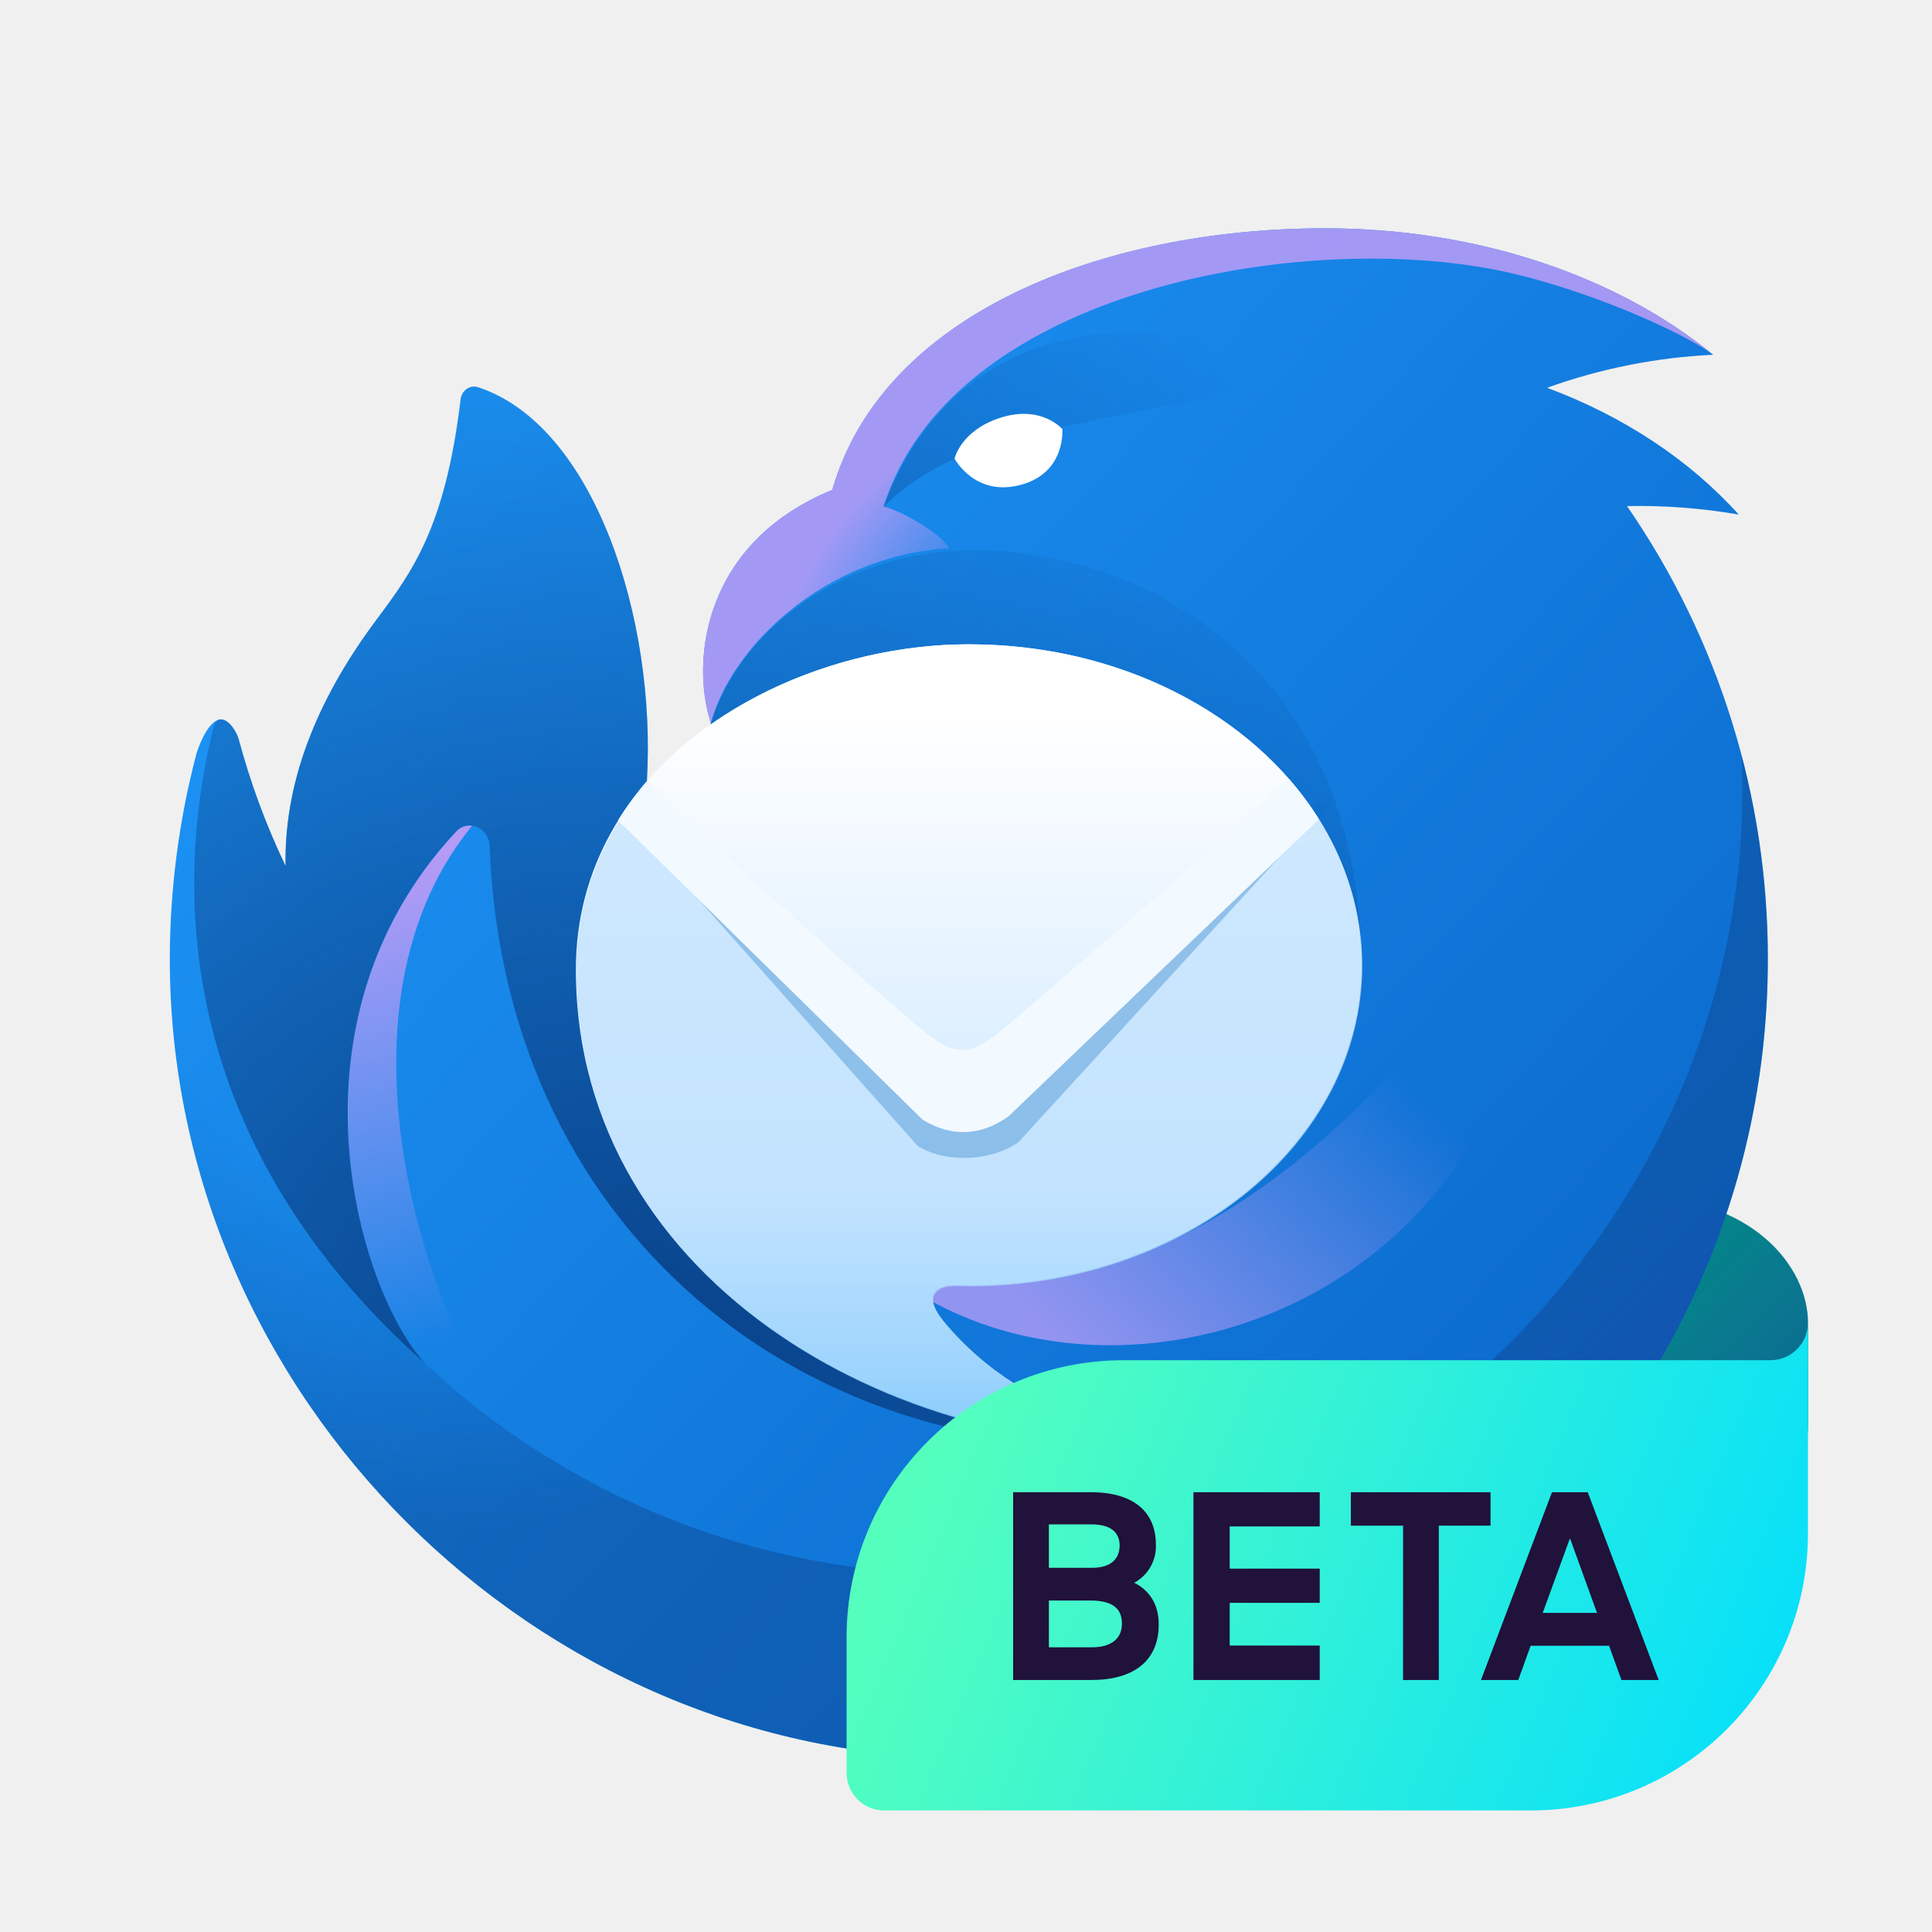
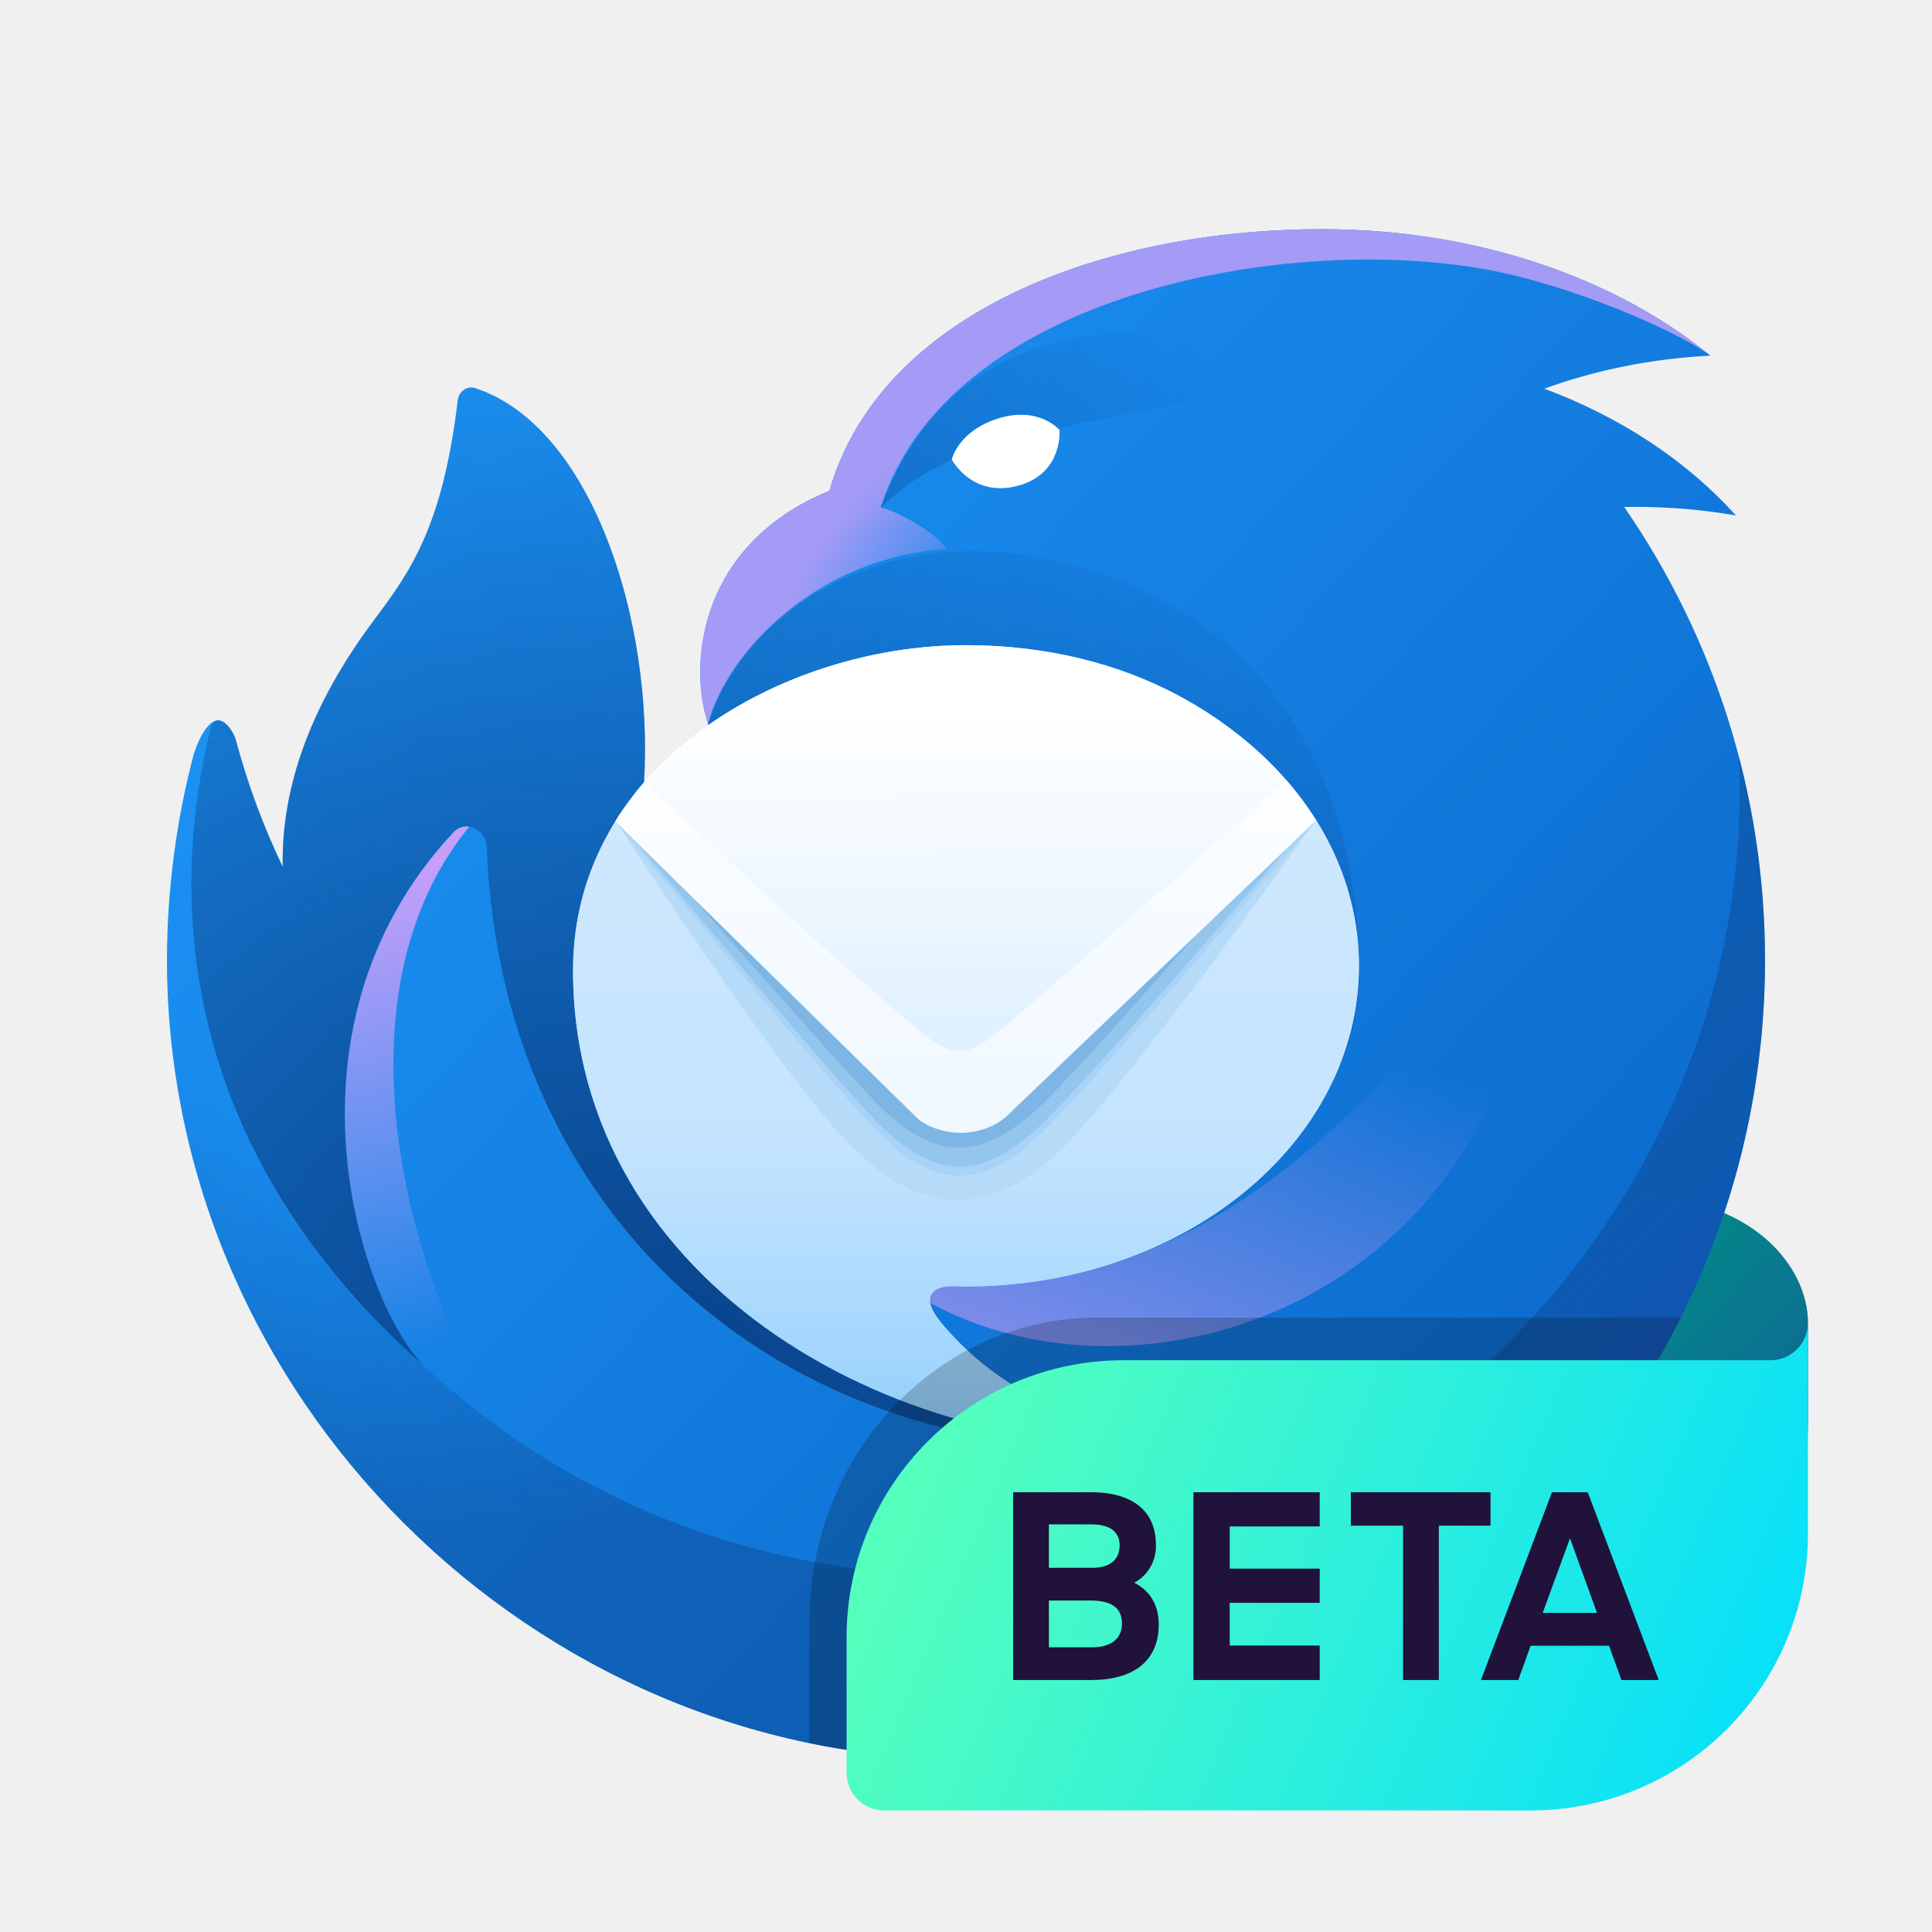
<svg xmlns="http://www.w3.org/2000/svg" width="1024" height="1024" viewBox="0 0 1024 1024" fill="none">
  <path d="M866.299 633.952H493.447C482.468 633.952 473.562 642.857 473.562 653.836V713.488C473.562 801.355 544.781 872.573 632.648 872.573H838.958C904.843 872.573 958.263 819.153 958.263 753.269V701.06C958.263 671.234 928.436 633.952 866.299 633.952Z" fill="#008787" />
-   <path d="M441.016 259.736H441.089C467.757 166.507 583.963 121 702.384 121C784.216 121 857.674 146.905 908.033 188.033C877.98 189.45 848.306 195.347 819.995 205.529C860.687 220.654 895.643 243.922 921.549 272.707C902.004 269.343 882.184 267.844 862.356 268.23C911.09 338.825 937.126 422.607 936.988 508.388C936.988 742.278 747.384 931.883 513.494 931.883C283.21 931.883 90 739.072 90 508.388C90 471.956 94.84 434.337 104.241 399.054C106.71 391.649 110.146 384.546 114.708 381.945C120.419 378.69 125.622 388.394 126.457 391.552C132.649 414.747 140.981 437.318 151.346 458.972C150.439 410.621 171.093 366.578 199.503 328.488C218.452 303.09 236.021 279.556 244.128 211.639C244.672 207.078 248.992 203.799 253.36 205.227C315.02 225.409 347.98 328.088 342.862 413.949C376.923 418.825 376.766 383.24 376.766 383.24C365.876 349.771 373.136 287.566 440.895 259.736H441.016Z" fill="url(#paint0_linear_2580_29328)" />
-   <path opacity="0.9" d="M923.133 400.544C933.43 633.466 741.951 834.288 508.46 834.288C289.877 834.288 110.763 665.337 94.561 450.904C91.671 470.984 90.151 491.238 90.012 511.524C91.669 740.962 284.407 931.885 513.506 931.885C747.395 931.885 937 742.28 937 508.39C937 471.123 932.172 434.981 923.133 400.544Z" fill="url(#paint1_radial_2580_29328)" />
-   <path d="M503.173 290.603C498.611 282.532 477.546 270.59 468.338 268.509C503.185 156.888 680.714 122.621 789.37 142.368C834.587 150.596 890.9 175.231 908.034 188.033C857.674 146.905 784.204 121 702.385 121C583.964 121 467.757 166.507 441.089 259.736H440.895C373.136 287.566 365.876 349.796 376.766 383.252C387.22 343.334 436.963 294.281 503.173 290.603Z" fill="url(#paint2_radial_2580_29328)" />
-   <path d="M626.239 213.514C531.11 232.232 500.026 238.355 468.191 268.617C503.946 173.96 595.215 154.769 703.969 197.917C678.086 203.252 652.175 208.455 626.239 213.526V213.514Z" fill="url(#paint3_linear_2580_29328)" />
-   <path d="M112.99 386.097C86.999 492.503 107.085 617.567 225.155 722.521C190.005 684.079 147.087 542.148 241.792 440.752C248.169 433.915 259.144 438.937 259.494 448.278C267.299 659.009 437.338 787.715 633.379 763.648C572.638 760.236 371.757 689.875 521.19 662.046C599.294 647.49 721.756 624.681 721.756 514.791C721.756 336.657 584.024 284.579 500.499 292.323C443.339 297.622 392.46 333.898 376.802 383.229C382.816 402.673 358.846 416.286 342.862 413.999C347.993 328.15 315.033 225.411 253.36 205.228C249.004 203.8 244.672 207.079 244.128 211.641C236.021 279.557 218.452 303.092 199.516 328.489C171.093 366.592 150.439 410.623 151.346 458.974C140.982 437.319 132.649 414.749 126.457 391.554C125.767 388.94 121.98 381.644 117.406 381.305C114.926 381.124 113.607 383.543 112.99 386.097Z" fill="url(#paint4_radial_2580_29328)" />
-   <path d="M468.71 672.824C583.707 766.199 814.971 696.189 814.971 469.16C721.608 610.679 602.691 708.301 468.722 672.824H468.71Z" fill="url(#paint5_linear_2580_29328)" />
-   <path d="M241.789 440.749C242.835 439.579 244.152 438.685 245.625 438.145C247.098 437.604 248.681 437.435 250.235 437.651C165.463 541.045 233.84 722.627 280.763 767.239C283.388 774.668 236.247 736.034 229.75 726.995C194.055 696.709 142.897 546.635 241.789 440.749Z" fill="url(#paint6_linear_2580_29328)" />
-   <path d="M513.494 681.38C628.515 681.38 721.768 605.296 721.768 511.438C721.768 417.579 628.515 341.496 513.494 341.496C415.364 341.496 305.171 405.334 305.22 513.918C305.268 681.707 482.531 778.24 633.633 763.623C622.284 762.304 551.475 758.541 503.621 704.406C499.301 699.53 491.811 691.012 495.211 685.482C498.599 679.952 507.94 681.368 513.482 681.368L513.494 681.38Z" fill="url(#paint7_linear_2580_29328)" />
-   <path opacity="0.7" d="M722.046 511.872C722.046 605.73 628.793 681.814 513.772 681.814C508.218 681.814 498.889 680.386 495.489 685.928C492.089 691.446 499.579 699.964 503.898 704.84C548.861 755.708 614.091 762.109 631.213 763.791L633.911 764.057C482.808 778.673 305.546 682.141 305.497 514.352C305.34 486.416 313.115 459.008 327.918 435.316L490.153 582.668C501.696 593.147 521.141 593.147 532.684 582.668L697.992 432.521C713.359 456.212 722.046 483.219 722.046 511.872Z" fill="url(#paint8_linear_2580_29328)" />
-   <path d="M687.996 443.52L539.721 605.45C525.098 615.53 501.859 616.661 486.496 607.52L350.495 454.52C355.108 447.332 328.282 428.924 333.992 422.52L364.973 448.034C407.428 486.618 441.752 517.789 490.131 557.83C511.964 575.9 518.749 575.548 540.17 557.83C595.515 512.008 646.871 470.551 699.491 424.976C705.355 431.468 698.764 419.122 703.496 426.433L687.996 443.52Z" fill="#0768BA" fill-opacity="0.3" />
-   <path d="M698.578 433.429C698.384 433.126 698.189 432.823 697.992 432.52L532.684 582.667C521.141 593.146 501.697 593.146 490.154 582.667L327.919 435.315C327.844 435.147 327.77 434.978 327.696 434.807C364.933 375.022 442.381 341.496 513.494 341.496C594.054 341.496 663.935 378.818 698.578 433.429Z" fill="url(#paint9_linear_2580_29328)" />
-   <path d="M699.081 434.217L534.475 591.733C519.87 602.114 504.322 602.864 488.979 593.451L327.531 434.797C332.138 427.395 337.316 420.363 343.019 413.768L359.959 429.619C402.356 469.355 436.635 501.456 484.95 542.692C506.754 561.301 513.53 560.938 534.922 542.692C590.194 495.502 630.62 459.808 683.169 412.873C689.026 419.559 694.343 426.7 699.069 434.229L699.081 434.217Z" fill="#F2F9FF" />
-   <path d="M542.715 256.48C565.003 249.462 563.042 227.404 563.042 227.404C563.042 227.404 551.898 214.276 529.816 221.548C509.15 228.36 505.943 243.086 505.943 243.086C505.943 243.086 517.232 264.502 542.715 256.48Z" fill="white" />
-   <path opacity="0.9" d="M866.299 633.952H493.447C482.468 633.952 473.562 642.857 473.562 653.836V713.488C473.562 801.355 544.781 872.573 632.648 872.573H838.958C904.843 872.573 958.263 819.153 958.263 753.269V701.06C958.263 671.234 928.436 633.952 866.299 633.952Z" fill="url(#paint10_linear_2580_29328)" />
-   <path d="M938.379 720.943H595.603C514.48 720.943 448.708 786.716 448.708 867.838V939.681C448.708 950.672 457.613 959.565 468.592 959.565H811.368C892.491 959.565 958.263 893.805 958.263 812.67V701.059C958.263 712.05 949.357 720.943 938.379 720.943Z" fill="url(#paint11_linear_2580_29328)" />
+   <path d="M439.511 260.213L439.593 260.213C466.262 166.983 582.472 121.468 700.898 121.468C782.718 121.468 856.188 147.383 906.542 188.507C875.348 190.053 845.672 196.156 818.508 206.007C859.197 221.123 894.151 244.395 920.062 273.185C902.874 270.214 885.044 268.651 866.765 268.651C864.793 268.651 862.827 268.67 860.866 268.706C907.937 336.952 935.5 419.691 935.5 508.867C935.5 742.76 745.893 932.367 512 932.367C281.713 932.367 88.5 739.55 88.5 508.867C88.5 472.434 93.349 434.805 102.747 399.537C105.205 392.129 108.644 385.024 113.21 382.426C118.924 379.173 124.118 388.871 124.96 392.029C131.166 415.331 139.528 437.867 149.842 459.454C148.942 411.096 169.594 367.062 198.014 328.962C216.957 303.568 234.517 280.026 242.627 212.111C243.172 207.552 247.495 204.27 251.858 205.699C313.526 225.888 346.493 328.566 341.359 414.427C375.427 419.297 375.27 383.713 375.27 383.713C364.38 350.249 371.64 288.043 439.4 260.213L439.511 260.213Z" fill="url(#paint0_linear_3127_322)" />
+   <path opacity="0.9" d="M921.645 401.019C931.944 633.948 740.461 834.763 506.96 834.763C288.379 834.763 109.258 665.817 93.057 451.383C90.202 471.193 88.657 491.427 88.512 511.993C90.171 741.459 282.915 932.367 512.001 932.367C745.893 932.367 935.5 742.76 935.5 508.867C935.5 471.597 930.686 435.452 921.645 401.019Z" fill="url(#paint1_radial_3127_322)" />
+   <path d="M501.682 291.08C497.118 283.004 476.049 271.065 466.844 268.982C501.682 157.363 679.221 123.094 787.88 142.843C833.092 151.06 889.414 175.712 906.542 188.507C856.189 147.383 782.718 121.468 700.898 121.468C582.473 121.468 466.262 166.983 439.593 260.213L439.511 260.213L439.4 260.213C371.64 288.043 364.388 350.268 375.278 383.732C385.726 343.815 435.474 294.763 501.682 291.08Z" fill="url(#paint2_radial_3127_322)" />
+   <path d="M624.749 213.995C529.619 232.713 498.531 238.83 466.69 269.096C502.449 174.43 593.726 155.25 702.483 198.396C672.549 204.59 646.911 209.634 624.749 213.995Z" fill="url(#paint3_linear_3127_322)" />
+   <path d="M111.488 386.573C85.5 492.975 105.582 618.042 223.652 722.997C188.501 684.564 145.591 542.628 240.293 441.223C246.672 434.392 257.647 439.419 257.993 448.76C265.795 659.489 435.847 788.196 631.883 764.127C571.14 760.715 370.258 690.36 519.689 662.522C597.799 647.971 720.268 625.156 720.268 515.279C720.268 337.132 582.525 285.049 499.007 292.798C441.842 298.102 390.966 334.372 375.302 383.699C381.313 403.149 357.351 416.767 341.359 414.481C346.492 328.62 313.525 225.888 251.858 205.698C247.494 204.27 243.171 207.552 242.627 212.11C234.516 280.026 216.956 303.567 198.013 328.962C169.594 367.062 148.941 411.096 149.841 459.454C139.527 437.867 131.165 415.331 124.959 392.029C124.262 389.414 120.48 382.126 115.902 381.782C113.424 381.596 112.112 384.017 111.488 386.573Z" fill="url(#paint4_radial_3127_322)" />
+   <path d="M467.218 673.306C582.211 766.677 813.484 696.675 813.484 469.635C720.112 611.167 601.195 708.785 467.218 673.306Z" fill="url(#paint5_linear_3127_322)" />
+   <path d="M240.291 441.223C242.719 438.623 245.815 437.73 248.741 438.137C163.968 541.523 232.34 723.114 279.268 767.72C281.89 775.148 234.754 736.521 228.254 727.474C192.561 697.191 141.403 547.11 240.291 441.223Z" fill="url(#paint6_linear_3127_322)" />
+   <path d="M511.998 681.857C627.027 681.857 720.276 605.77 720.276 511.912C720.276 418.054 627.027 341.967 511.998 341.967C413.867 341.967 303.684 405.809 303.72 514.392C303.775 682.191 481.038 778.721 632.139 764.108C620.79 762.791 549.986 759.03 502.128 704.892C497.813 700.01 490.32 691.498 493.718 685.964C497.116 680.429 506.453 681.857 511.998 681.857Z" fill="url(#paint7_linear_3127_322)" />
+   <path opacity="0.7" d="M511.998 681.857C627.027 681.857 720.276 605.77 720.276 511.912C720.276 483.254 711.582 456.252 696.229 432.567L530.92 582.708C519.376 593.193 499.931 593.193 488.387 582.708L326.153 435.359C312.035 458.056 303.71 484.532 303.72 514.393C303.775 682.191 481.038 778.722 632.139 764.109C631.454 764.029 630.553 763.941 629.454 763.833L629.45 763.833C612.32 762.154 547.095 755.761 502.128 704.892C497.813 700.011 490.32 691.499 493.718 685.964C496.572 681.317 503.613 681.579 509.08 681.782C510.123 681.821 511.109 681.857 511.998 681.857Z" fill="url(#paint8_linear_3127_322)" />
+   <path fill-rule="evenodd" clip-rule="evenodd" d="M446.66 602.831C408.545 561.691 326.5 435.5 326.5 435.5L328 432L487.895 568.516C498.67 576.342 514.028 576.264 524.705 568.328L680.61 435.246H697C697 435.246 612.245 555.641 568.685 602.831C525.125 650.02 484.775 643.97 446.66 602.831Z" fill="#B5DBF9" />
+   <path fill-rule="evenodd" clip-rule="evenodd" d="M463.934 598.578C433.261 566.652 326.266 435.058 326.266 435.058L331.711 432.033L492.315 568.328C503.09 576.154 518.448 576.076 529.125 568.14L685.03 435.058H697.13C697.13 435.058 588.768 564.003 554.731 598.113C520.695 632.224 494.608 630.503 463.934 598.578Z" fill="#A8D3F6" />
+   <path fill-rule="evenodd" clip-rule="evenodd" d="M463.934 593.738C433.26 561.812 335.945 444.738 335.945 444.738L348.502 456.071L492.315 563.488C503.09 571.315 518.448 571.236 529.124 563.3L670.147 456.209L682.61 448.973C682.61 448.973 588.768 559.163 554.731 593.274C520.694 627.384 494.608 625.663 463.934 593.738Z" fill="#93C5ED" />
+   <path fill-rule="evenodd" clip-rule="evenodd" d="M463.653 583.706C432.979 551.78 341.109 445.734 341.109 445.734L348.221 446.039L492.034 553.457C502.809 561.283 518.167 561.204 528.844 553.268L669.866 446.178L677.353 445.596C677.353 445.596 588.487 549.131 554.45 583.242C520.413 617.353 494.327 615.632 463.653 583.706Z" fill="#7DB6E4" />
+   <path d="M532.444 592.421L697.417 434.908C662.488 381.024 598.06 341.967 512.099 341.967C440.961 341.967 363.403 375.526 326.179 435.349L485.98 592.421C497.523 602.906 520.9 602.906 532.444 592.421Z" fill="url(#paint9_linear_3127_322)" />
+   <path opacity="0.6" d="M697.589 434.703L532.987 592.199C518.379 602.576 502.829 603.34 487.477 593.915L326.051 435.27C330.598 427.94 335.777 420.915 341.529 414.243C347.345 419.682 352.977 424.957 358.473 430.105C400.881 469.826 435.159 501.932 483.47 543.164C505.279 561.779 512.057 561.412 533.438 543.164C588.72 495.982 629.137 460.275 681.694 413.356C687.606 420.12 692.924 427.253 697.589 434.703Z" fill="white" />
+   <path d="M541.219 256.961C563.508 249.943 561.558 227.877 561.558 227.877C561.558 227.877 550.405 214.757 528.324 222.029C507.652 228.836 504.449 243.554 504.449 243.554C504.449 243.554 515.741 264.985 541.219 256.961Z" fill="white" />
+   <path opacity="0.2" d="M891.01 698.363C821.485 837.161 677.935 932.446 512.129 932.446C483.759 932.446 455.952 929.52 429 923.957V859.426C429 770.479 497.282 698.363 581.501 698.363H891.01Z" fill="black" />
+   <path opacity="0.9" d="M866.299 633.952H493.447C482.468 633.952 473.562 642.857 473.562 653.836V713.488C473.562 801.355 544.781 872.573 632.648 872.573H838.958C904.843 872.573 958.263 819.153 958.263 753.269V701.06C958.263 671.234 928.436 633.952 866.299 633.952Z" fill="url(#paint10_linear_3127_322)" />
+   <path d="M938.38 720.944H595.604C514.481 720.944 448.709 786.717 448.709 867.839V939.682C448.709 950.673 457.614 959.566 468.593 959.566H811.369C892.491 959.566 958.264 893.806 958.264 812.671V701.06C958.264 712.051 949.358 720.944 938.38 720.944Z" fill="url(#paint11_linear_3127_322)" />
  <path d="M536.986 790.901H578.153C600.248 790.901 612.651 800.855 612.651 818.716C612.815 822.812 611.829 826.873 609.805 830.438C607.781 834.002 604.799 836.929 601.197 838.887C609.516 843.121 614.15 850.615 614.15 860.982C614.15 880.616 600.511 890.434 578.428 890.434H536.986V790.901ZM555.934 807.95V830.981H578.84C589.07 830.981 593.429 825.948 593.429 819.128C593.429 812.171 588.645 807.95 578.566 807.95H555.934ZM555.934 848.305V873.11H578.703C589.207 873.11 594.653 868.339 594.653 860.57C594.653 852.814 590.031 848.305 577.891 848.305H555.934ZM632.547 790.901H699.481V809.036H651.77V831.393H699.481V849.529H651.77V872.161H699.481V890.434H632.547V790.901ZM743.658 808.624H715.981V790.913H790.009V808.624H762.606V890.434H743.646L743.658 808.624ZM822.583 790.901H841.53L879.15 890.434H859.391L852.846 872.298H811.267L804.722 890.434H784.95L822.583 790.901ZM817.674 854.85H846.439L832.125 815.306L817.674 854.85Z" fill="#20123A" />
  <defs>
-     <linearGradient id="paint0_linear_2580_29328" x1="236.989" y1="260.583" x2="833.995" y2="817.442" gradientUnits="userSpaceOnUse">
+     <linearGradient id="paint0_linear_3127_322" x1="235.493" y1="261.055" x2="832.5" y2="817.927" gradientUnits="userSpaceOnUse">
      <stop stop-color="#1B91F3" />
      <stop offset="1" stop-color="#0B68CB" />
    </linearGradient>
-     <radialGradient id="paint1_radial_2580_29328" cx="0" cy="0" r="1" gradientUnits="userSpaceOnUse" gradientTransform="translate(235.887 452.187) rotate(66.5177) scale(358.108 343.053)">
-       <stop offset="0.53" stop-color="#0B4186" stop-opacity="0" />
+     <radialGradient id="paint1_radial_3127_322" cx="0" cy="0" r="1" gradientUnits="userSpaceOnUse" gradientTransform="translate(234.394 452.666) rotate(66.5179) scale(358.108 343.058)">
+       <stop offset="0.526" stop-color="#0B4186" stop-opacity="0" />
      <stop offset="1" stop-color="#0B4186" stop-opacity="0.45" />
    </radialGradient>
-     <radialGradient id="paint2_radial_2580_29328" cx="0" cy="0" r="1" gradientUnits="userSpaceOnUse" gradientTransform="translate(524.384 305.111) rotate(-127.996) scale(76.556 126.683)">
-       <stop stop-color="#B39BF6" stop-opacity="0" />
-       <stop offset="1" stop-color="#B39BF6" stop-opacity="0.9" />
+     <radialGradient id="paint2_radial_3127_322" cx="0" cy="0" r="1" gradientUnits="userSpaceOnUse" gradientTransform="translate(522.888 305.588) rotate(-127.994) scale(76.5579 126.685)">
+       <stop stop-color="#A29CF6" stop-opacity="0" />
+       <stop offset="1" stop-color="#A39BF6" />
    </radialGradient>
-     <linearGradient id="paint3_linear_2580_29328" x1="403.106" y1="403.131" x2="617.927" y2="163.99" gradientUnits="userSpaceOnUse">
+     <linearGradient id="paint3_linear_3127_322" x1="401.609" y1="403.611" x2="616.434" y2="164.465" gradientUnits="userSpaceOnUse">
      <stop stop-color="#0F5DB0" />
      <stop offset="1" stop-color="#0F5DB0" stop-opacity="0" />
    </linearGradient>
-     <radialGradient id="paint4_radial_2580_29328" cx="0" cy="0" r="1" gradientUnits="userSpaceOnUse" gradientTransform="translate(353.776 739.134) rotate(-64.2625) scale(558.669 690.12)">
-       <stop offset="0.02" stop-color="#094188" />
-       <stop offset="0.97" stop-color="#0B4186" stop-opacity="0" />
+     <radialGradient id="paint4_radial_3127_322" cx="0" cy="0" r="1" gradientUnits="userSpaceOnUse" gradientTransform="translate(352.279 739.612) rotate(-64.2627) scale(558.681 690.131)">
+       <stop offset="0.016" stop-color="#094188" />
+       <stop offset="0.967" stop-color="#0B4186" stop-opacity="0" />
    </radialGradient>
-     <linearGradient id="paint5_linear_2580_29328" x1="763.5" y1="591" x2="613.5" y2="756.5" gradientUnits="userSpaceOnUse">
-       <stop stop-color="#B39BF6" stop-opacity="0" />
-       <stop offset="1" stop-color="#B39BF6" stop-opacity="0.8" />
+     <linearGradient id="paint5_linear_3127_322" x1="778.099" y1="576.766" x2="709.156" y2="769.602" gradientUnits="userSpaceOnUse">
+       <stop stop-color="#7B8BE9" stop-opacity="0" />
+       <stop offset="1" stop-color="#7B8BE9" />
    </linearGradient>
-     <linearGradient id="paint6_linear_2580_29328" x1="184" y1="438" x2="248.19" y2="710.527" gradientUnits="userSpaceOnUse">
-       <stop offset="0.1" stop-color="#B39BF6" />
-       <stop offset="1" stop-color="#B39BF6" stop-opacity="0" />
+     <linearGradient id="paint6_linear_3127_322" x1="182.88" y1="437.478" x2="240.833" y2="713.25" gradientUnits="userSpaceOnUse">
+       <stop offset="0.105" stop-color="#C59FF9" />
+       <stop offset="1" stop-color="#C59FF9" stop-opacity="0" />
    </linearGradient>
-     <linearGradient id="paint7_linear_2580_29328" x1="513.494" y1="403.725" x2="513.494" y2="761.881" gradientUnits="userSpaceOnUse">
+     <linearGradient id="paint7_linear_3127_322" x1="512.005" y1="404.203" x2="512.005" y2="762.363" gradientUnits="userSpaceOnUse">
      <stop stop-color="white" />
-       <stop offset="0.91" stop-color="#BEE1FE" />
+       <stop offset="0.905" stop-color="#BEE1FE" />
      <stop offset="1" stop-color="#96CEFD" />
    </linearGradient>
-     <linearGradient id="paint8_linear_2580_29328" x1="513.775" y1="635.512" x2="513.775" y2="740.186" gradientUnits="userSpaceOnUse">
+     <linearGradient id="paint8_linear_3127_322" x1="518.704" y1="606.878" x2="518.704" y2="756.918" gradientUnits="userSpaceOnUse">
      <stop stop-color="#BCE0FD" />
      <stop offset="1" stop-color="#88CCFC" />
    </linearGradient>
-     <linearGradient id="paint9_linear_2580_29328" x1="513.137" y1="378.081" x2="513.137" y2="750.521" gradientUnits="userSpaceOnUse">
+     <linearGradient id="paint9_linear_3127_322" x1="511.304" y1="378.493" x2="511.798" y2="771.562" gradientUnits="userSpaceOnUse">
      <stop stop-color="white" />
-       <stop offset="0.91" stop-color="#BEE1FE" />
+       <stop offset="0.905" stop-color="#BEE1FE" />
      <stop offset="1" stop-color="#96CEFD" />
    </linearGradient>
-     <linearGradient id="paint10_linear_2580_29328" x1="856.435" y1="862.856" x2="727.38" y2="740.675" gradientUnits="userSpaceOnUse">
+     <linearGradient id="paint10_linear_3127_322" x1="856.435" y1="862.856" x2="727.38" y2="740.675" gradientUnits="userSpaceOnUse">
      <stop stop-color="#054096" stop-opacity="0.5" />
      <stop offset="0.054" stop-color="#0F3D9C" stop-opacity="0.441" />
      <stop offset="0.261" stop-color="#2F35B1" stop-opacity="0.249" />
      <stop offset="0.466" stop-color="#462FBF" stop-opacity="0.111" />
      <stop offset="0.669" stop-color="#542BC8" stop-opacity="0.028" />
      <stop offset="0.864" stop-color="#592ACB" stop-opacity="0" />
    </linearGradient>
-     <linearGradient id="paint11_linear_2580_29328" x1="504.676" y1="742.837" x2="970.565" y2="939.967" gradientUnits="userSpaceOnUse">
+     <linearGradient id="paint11_linear_3127_322" x1="504.677" y1="742.838" x2="970.566" y2="939.968" gradientUnits="userSpaceOnUse">
      <stop offset="0.001" stop-color="#54FFBD" />
      <stop offset="1" stop-color="#00DDFF" />
    </linearGradient>
  </defs>
</svg>
